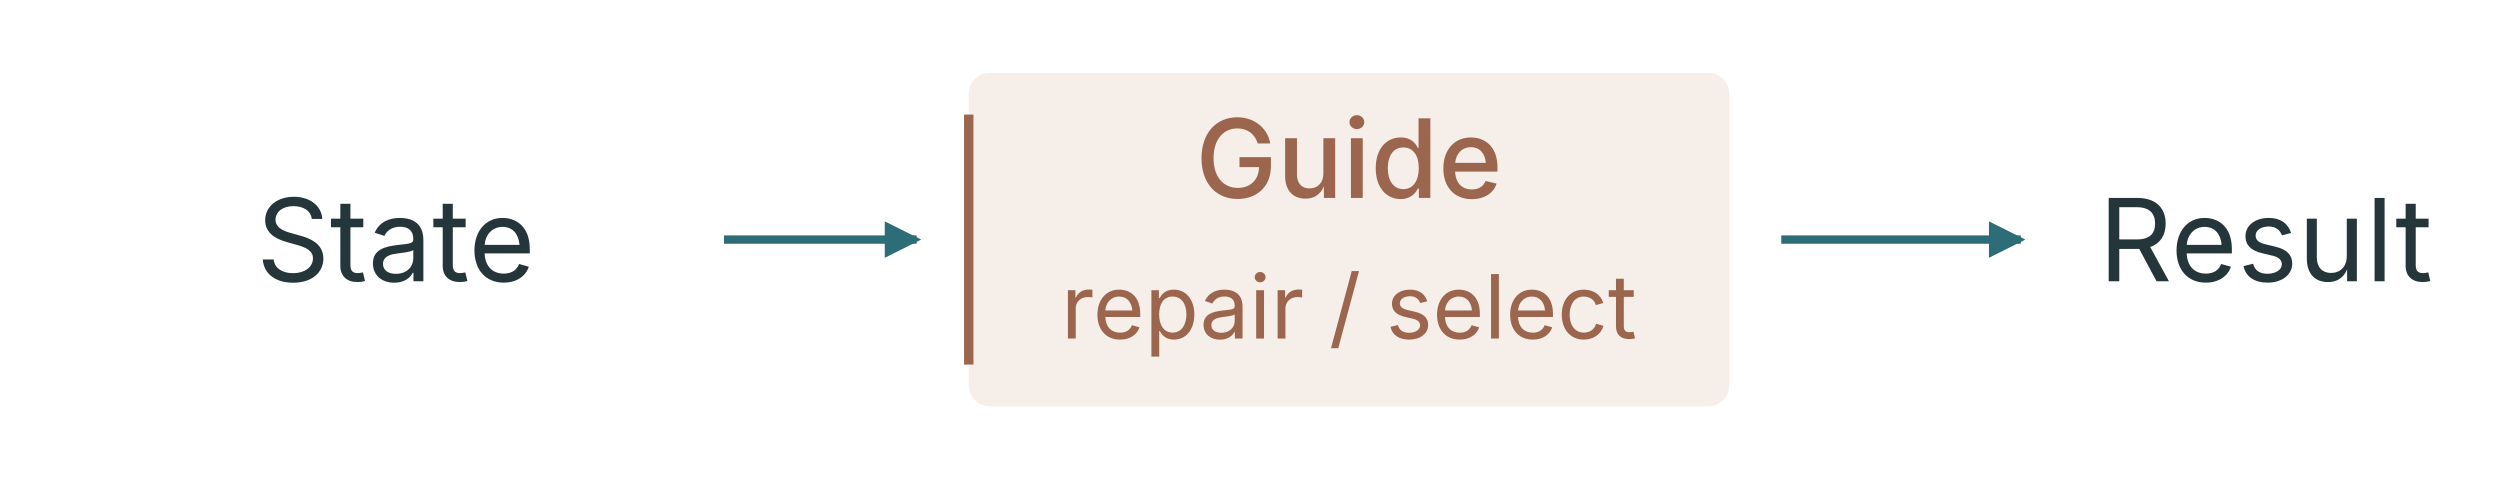
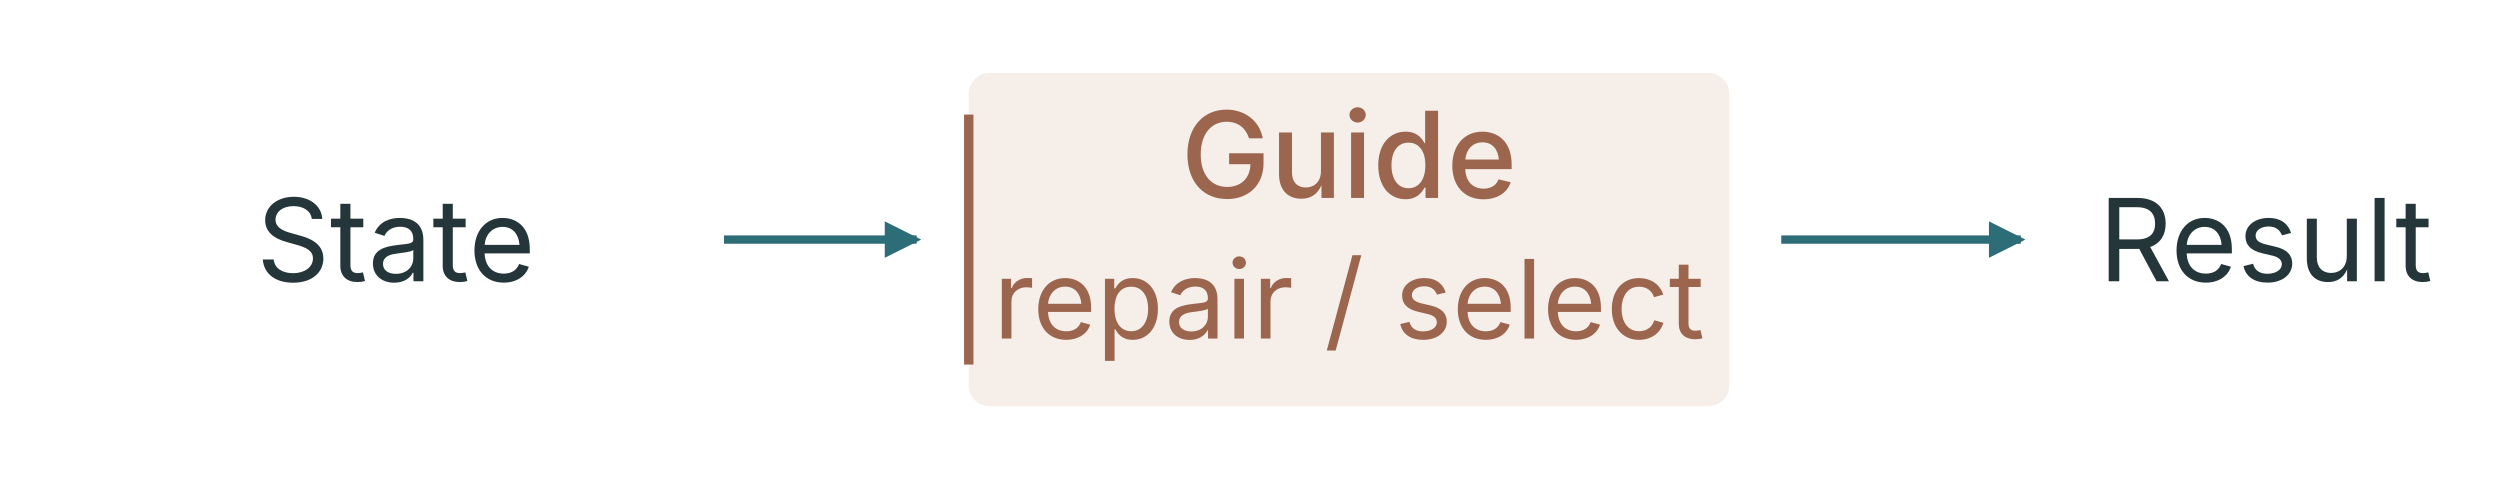
<svg xmlns="http://www.w3.org/2000/svg" width="480" height="92" viewBox="0 20 480 92" role="img" aria-labelledby="title desc">
  <defs>
    <marker id="arrow" viewBox="0 0 8 8" refX="7" refY="4" markerWidth="7" markerHeight="7" markerUnits="userSpaceOnUse" orient="auto">
      <path d="M0 0L8 4L0 8Z" fill="#2c6d77" />
    </marker>
  </defs>
  <text x="76" y="74" font-size="22" fill="#24363a" font-family="system-ui, -apple-system, BlinkMacSystemFont, 'Segoe UI', sans-serif" text-anchor="middle">State</text>
  <path d="M139 66H176" fill="none" stroke="#2c6d77" stroke-width="1.6" marker-end="url(#arrow)" />
  <rect x="186" y="34" width="146" height="64" rx="4" fill="#f6eee9" />
  <path d="M186 42V90" stroke="#9b654e" stroke-width="1.8" />
-   <text x="259" y="58" font-size="21" fill="#9b654e" font-family="system-ui, -apple-system, BlinkMacSystemFont, 'Segoe UI', sans-serif" font-weight="500" text-anchor="middle">Guide</text>
-   <text x="259" y="85" font-size="17" fill="#9b654e" font-family="system-ui, -apple-system, BlinkMacSystemFont, 'Segoe UI', sans-serif" text-anchor="middle">repair / select</text>
+   <text x="259" y="58" font-size="23" fill="#9b654e" font-family="system-ui, -apple-system, BlinkMacSystemFont, 'Segoe UI', sans-serif" font-weight="500" text-anchor="middle">Guide</text>
+   <text x="259" y="85" font-size="21" fill="#9b654e" font-family="system-ui, -apple-system, BlinkMacSystemFont, 'Segoe UI', sans-serif" text-anchor="middle">repair / select</text>
  <path d="M342 66H388" fill="none" stroke="#2c6d77" stroke-width="1.6" marker-end="url(#arrow)" />
  <text x="435" y="74" font-size="22" fill="#24363a" font-family="system-ui, -apple-system, BlinkMacSystemFont, 'Segoe UI', sans-serif" text-anchor="middle">Result</text>
</svg>
